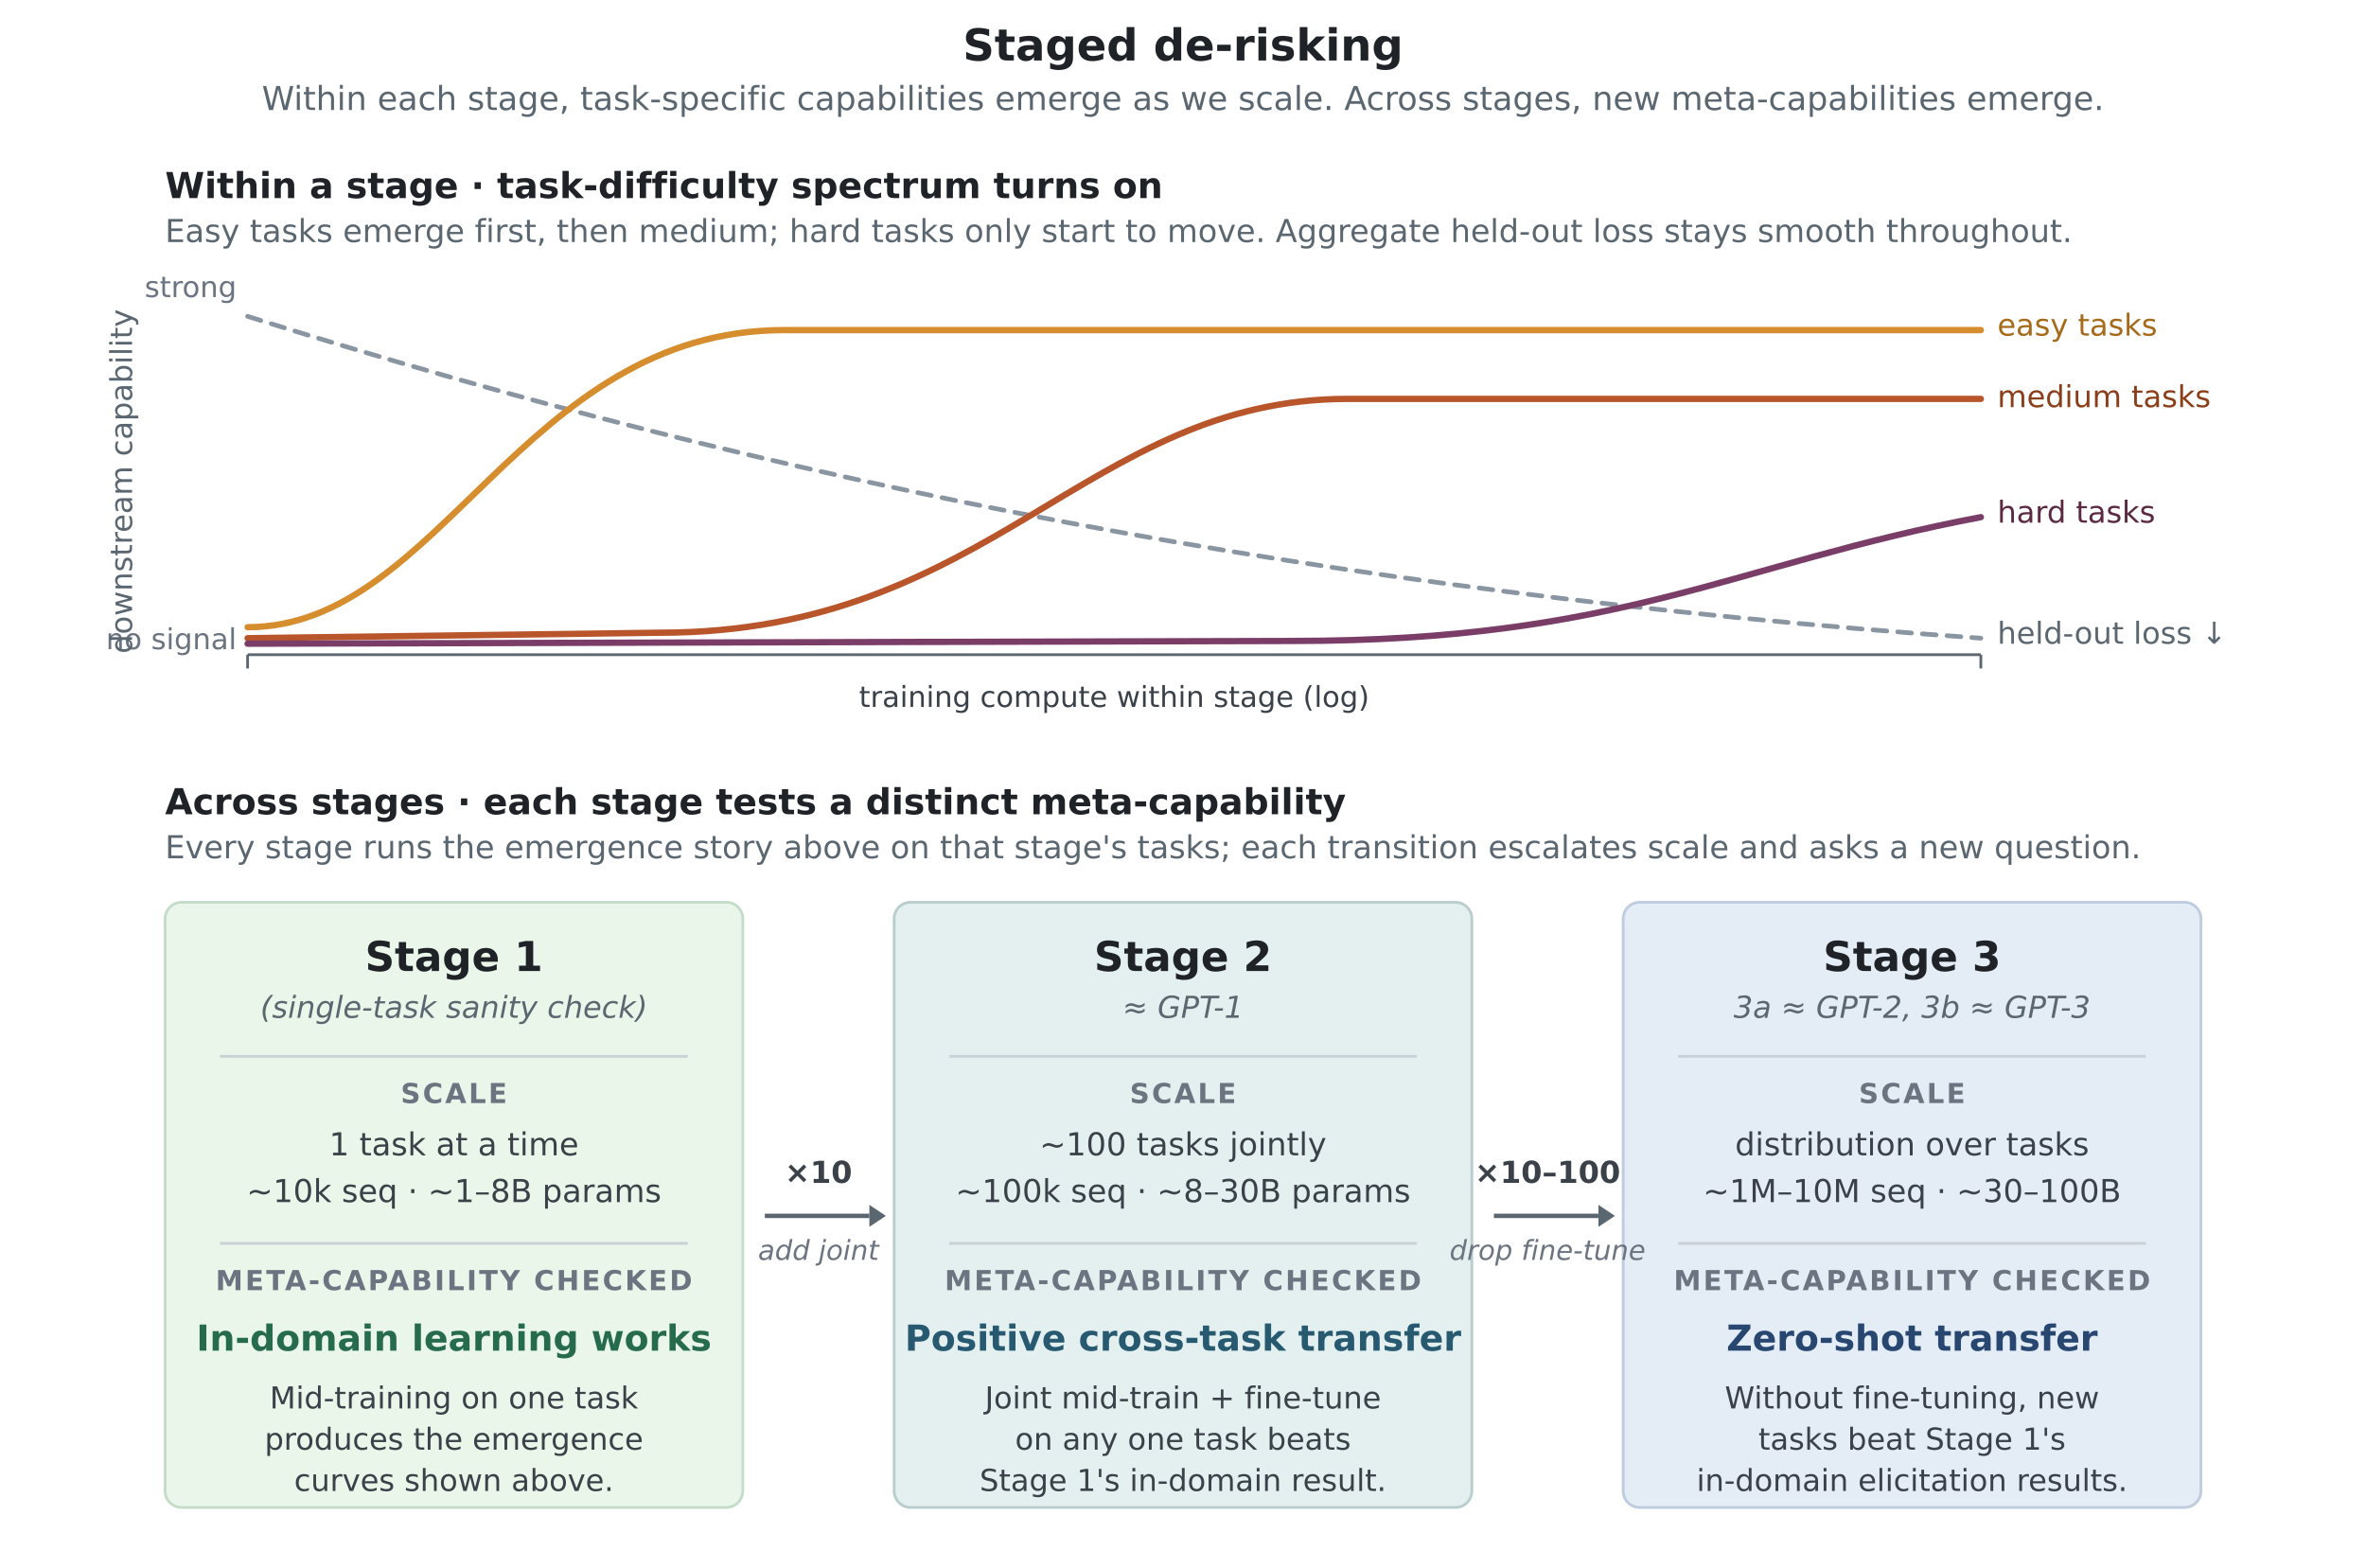
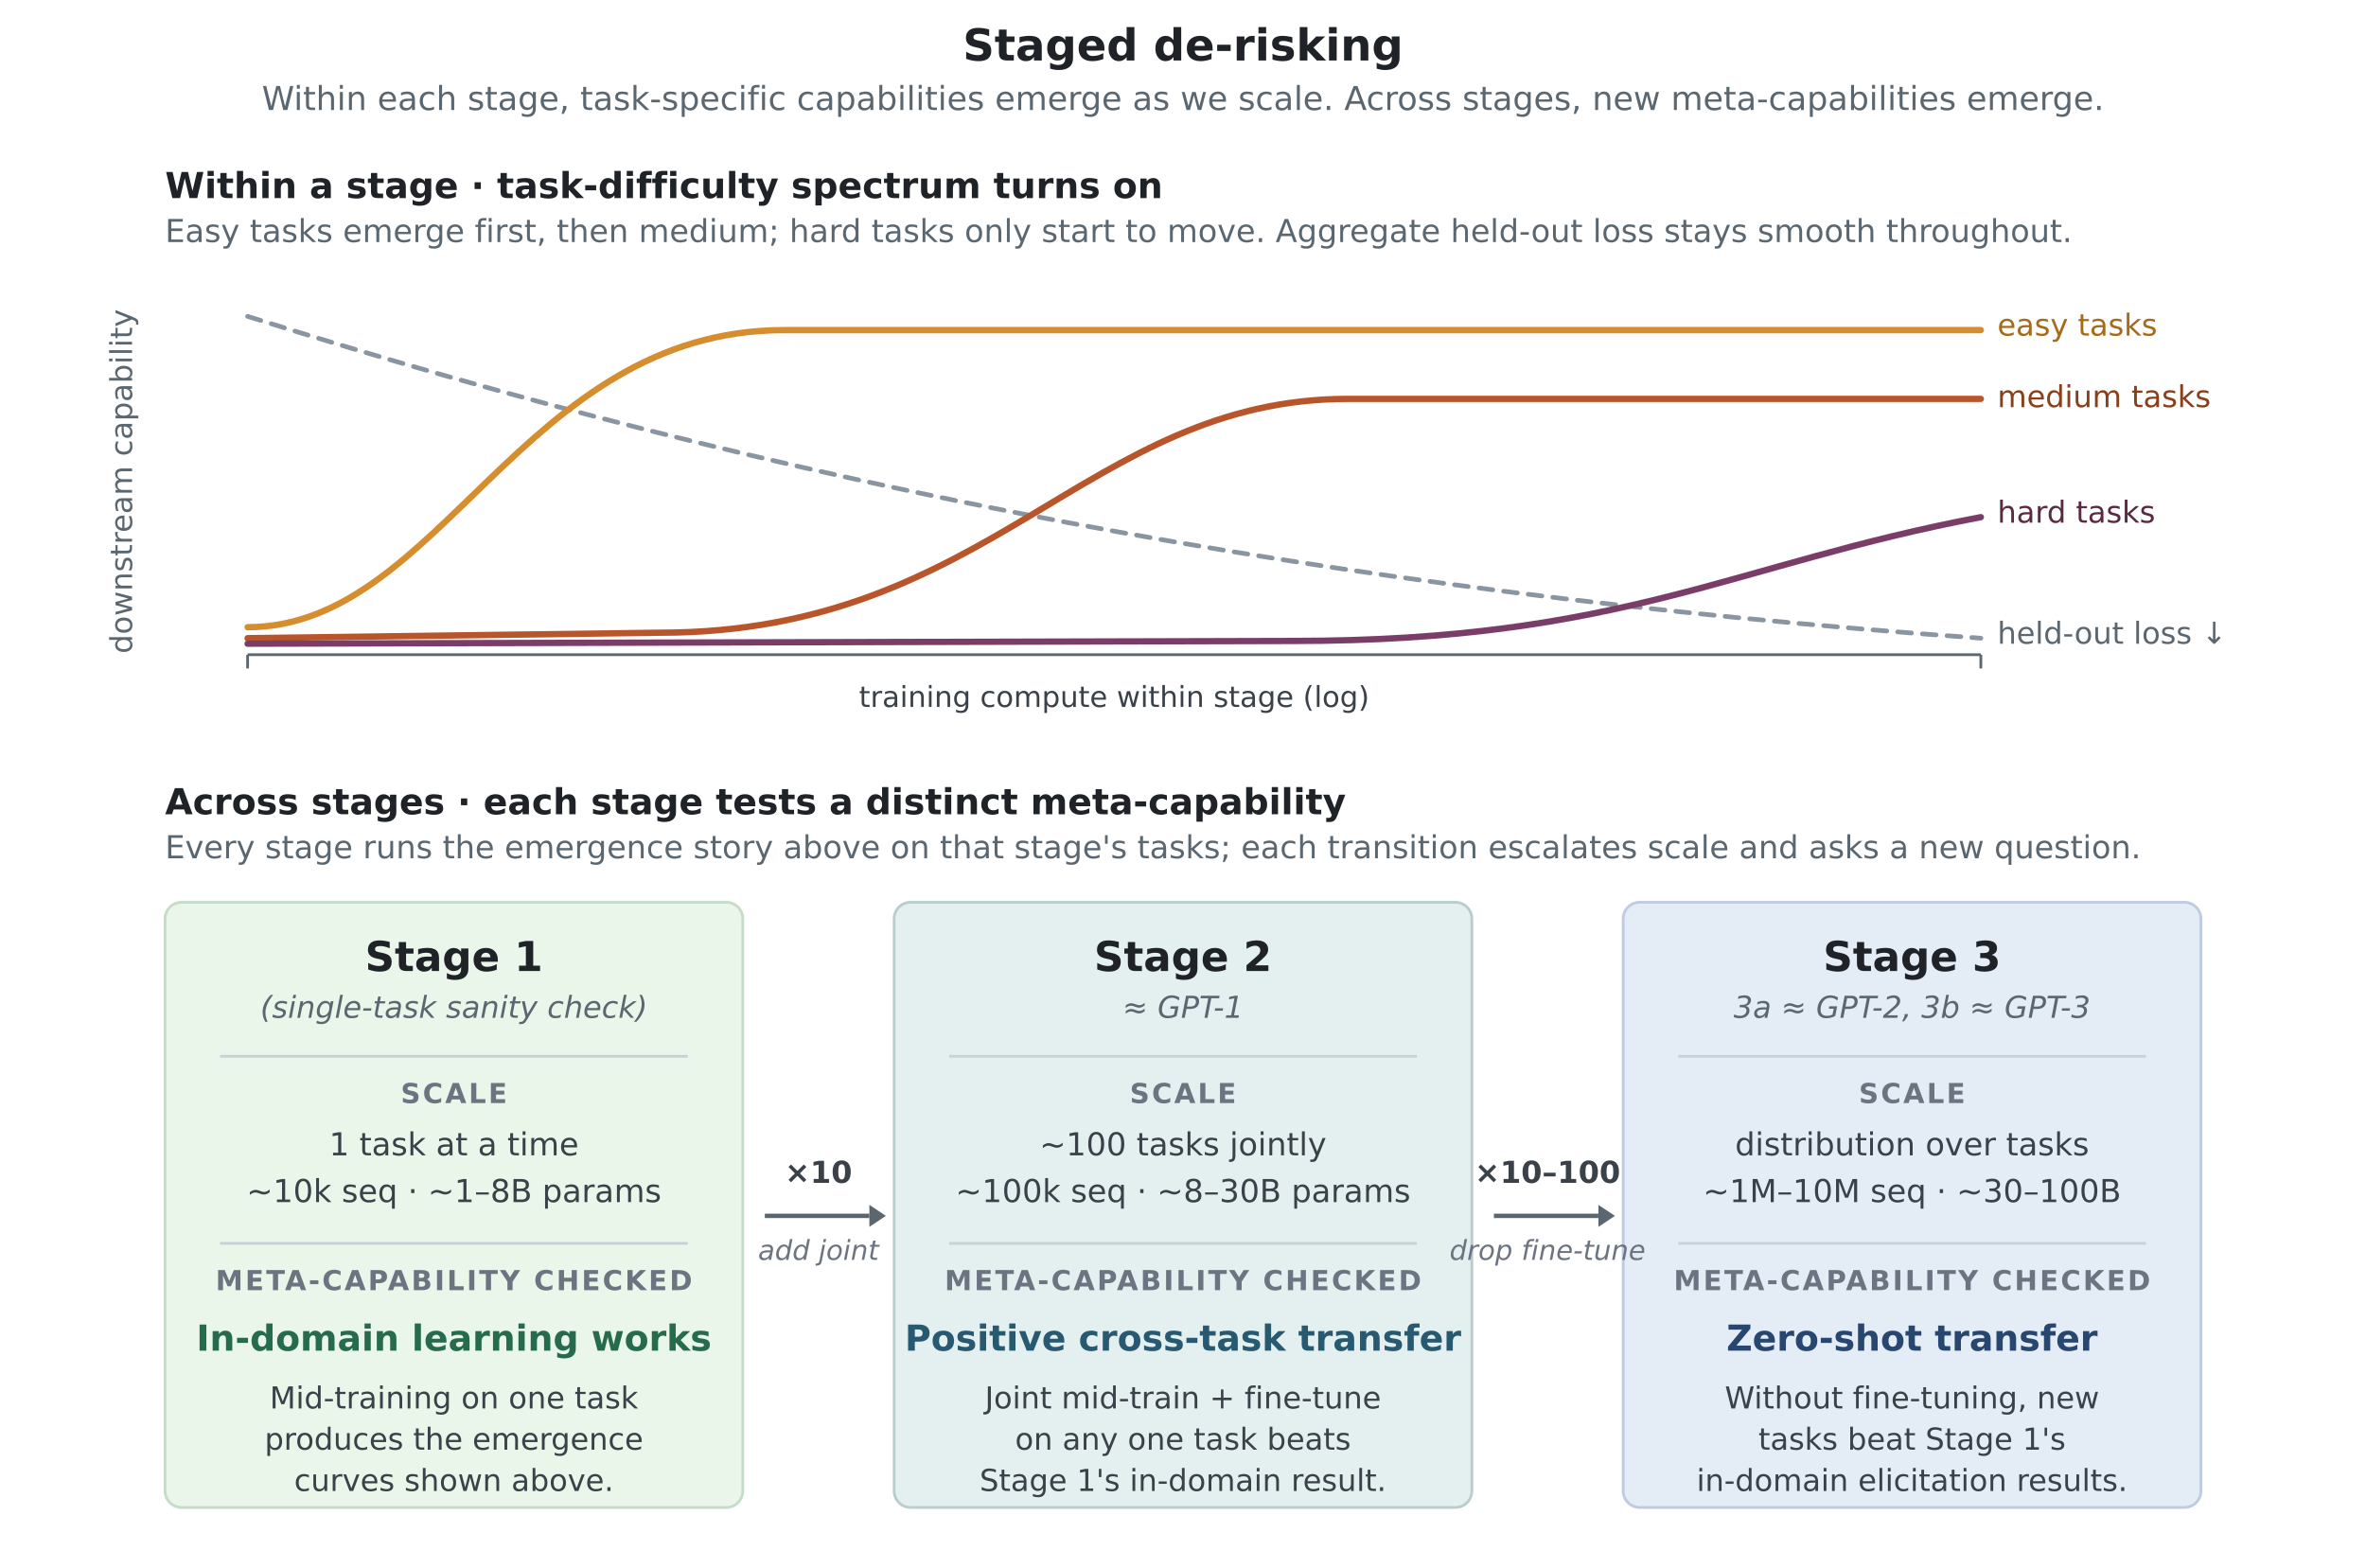
<svg xmlns="http://www.w3.org/2000/svg" viewBox="0 0 860 570" width="860" height="570" role="img" aria-label="Staged de-risking: two axes — task-difficulty emergence within a stage, and distinct meta-capabilities across stages">
  <style>
    .title    { font: 700 16px "DejaVu Sans","Liberation Sans","Helvetica Neue",Arial,sans-serif; fill:#1f2328; text-anchor:middle; }
    .subtitle { font: 400 12px "DejaVu Sans","Liberation Sans","Helvetica Neue",Arial,sans-serif; fill:#5b6770; text-anchor:middle; }
    .panelhdr { font: 700 13px "DejaVu Sans","Liberation Sans","Helvetica Neue",Arial,sans-serif; fill:#1f2328; text-anchor:start; }
    .panelsub { font: 400 11.5px "DejaVu Sans","Liberation Sans","Helvetica Neue",Arial,sans-serif; fill:#5b6770; text-anchor:start; }

    .axisline { stroke:#5b6770; stroke-width:1; fill:none; }
    .tick     { stroke:#5b6770; stroke-width:1; }
    .axislbl  { font: 400 10.5px "DejaVu Sans","Liberation Sans","Helvetica Neue",Arial,sans-serif; fill:#3a4148; text-anchor:middle; }
    .yend     { font: 400 10.5px "DejaVu Sans","Liberation Sans","Helvetica Neue",Arial,sans-serif; fill:#6b7480; text-anchor:end; }
    .yaxistitle { font: 400 11px "DejaVu Sans","Liberation Sans","Helvetica Neue",Arial,sans-serif; fill:#5b6770; text-anchor:middle; }

    .curvelbl { font: 400 11px "DejaVu Sans","Liberation Sans","Helvetica Neue",Arial,sans-serif; text-anchor:start; }
    .loss     { fill:none; stroke:#8a95a2; stroke-width:1.7; stroke-dasharray:5,4; stroke-linecap:round; }
    .easy     { fill:none; stroke:#d68d2e; stroke-width:2.3; stroke-linejoin:round; stroke-linecap:round; }
    .med      { fill:none; stroke:#b8552a; stroke-width:2.3; stroke-linejoin:round; stroke-linecap:round; }
    .hard     { fill:none; stroke:#7a3d68; stroke-width:2.3; stroke-linejoin:round; stroke-linecap:round; }
    .easyfill { fill:#a56a1a; }
    .medfill  { fill:#8a3f1a; }
    .hardfill { fill:#5b2942; }
    .lossfill { fill:#5b6770; }

    .stagebg1 { fill:#eaf6ea; stroke:#c4dcc8; stroke-width:1; }
    .stagebg2 { fill:#e4f0f0; stroke:#bacdcd; stroke-width:1; }
    .stagebg3 { fill:#e4ecf6; stroke:#bfcbdf; stroke-width:1; }
    .stagenum { font: 700 15px "DejaVu Sans","Liberation Sans","Helvetica Neue",Arial,sans-serif; fill:#1f2328; text-anchor:middle; }
    .stagetag { font: italic 400 11px "DejaVu Sans","Liberation Sans","Helvetica Neue",Arial,sans-serif; fill:#5b6770; text-anchor:middle; }
    .stagediv { stroke:#c9d0d6; stroke-width:1; }
    .sectlbl  { font: 700 10px "DejaVu Sans","Liberation Sans","Helvetica Neue",Arial,sans-serif; fill:#6b7480; text-anchor:middle; letter-spacing: 0.08em; }
    .scale    { font: 400 11.5px "DejaVu Sans","Liberation Sans","Helvetica Neue",Arial,sans-serif; fill:#3a4148; text-anchor:middle; }
    .metacap1 { font: 700 13px "DejaVu Sans","Liberation Sans","Helvetica Neue",Arial,sans-serif; fill:#276b4d; text-anchor:middle; }
    .metacap2 { font: 700 13px "DejaVu Sans","Liberation Sans","Helvetica Neue",Arial,sans-serif; fill:#275970; text-anchor:middle; }
    .metacap3 { font: 700 13px "DejaVu Sans","Liberation Sans","Helvetica Neue",Arial,sans-serif; fill:#274670; text-anchor:middle; }
    .metadesc { font: 400 11px "DejaVu Sans","Liberation Sans","Helvetica Neue",Arial,sans-serif; fill:#3a4148; text-anchor:middle; }

    .arrow     { fill:none; stroke:#5b6770; stroke-width:1.6; }
    .arrowhead { fill:#5b6770; stroke:none; }
    .arrowlbl  { font: 700 11px "DejaVu Sans","Liberation Sans","Helvetica Neue",Arial,sans-serif; fill:#3a4148; text-anchor:middle; }
    .arrowsub  { font: italic 400 10px "DejaVu Sans","Liberation Sans","Helvetica Neue",Arial,sans-serif; fill:#6b7480; text-anchor:middle; }
  </style>
  <text class="title" x="430" y="22">Staged de-risking</text>
  <text class="subtitle" x="430" y="40">Within each stage, task-specific capabilities emerge as we scale. Across stages, new meta-capabilities emerge.</text>
  <text class="panelhdr" x="60" y="72">Within a stage · task-difficulty spectrum turns on</text>
  <text class="panelsub" x="60" y="88">Easy tasks emerge first, then medium; hard tasks only start to move. Aggregate held-out loss stays smooth throughout.</text>
-   <text class="yend" x="86" y="108">strong</text>
-   <text class="yend" x="86" y="236">no signal</text>
  <text class="yaxistitle" transform="translate(48,175) rotate(-90)" x="0" y="0">downstream capability</text>
  <path class="loss" d="M 90,115 C 280,175 480,215 720,232" />
  <path class="easy" d="M 90,228 C 160,228 190,120 285,120 L 720,120" />
  <path class="med" d="M 90,232 L 240,230 C 360,230 395,145 490,145 L 720,145" />
  <path class="hard" d="M 90,234 L 470,233 C 590,233 630,205 720,188" />
  <text class="curvelbl easyfill" x="726" y="122">easy tasks</text>
  <text class="curvelbl medfill" x="726" y="148">medium tasks</text>
  <text class="curvelbl hardfill" x="726" y="190">hard tasks</text>
  <text class="curvelbl lossfill" x="726" y="234">held-out loss ↓</text>
  <line class="axisline" x1="90" y1="238" x2="720" y2="238" />
  <line class="tick" x1="90" y1="238" x2="90" y2="243" />
  <line class="tick" x1="720" y1="238" x2="720" y2="243" />
  <text class="axislbl" x="405" y="257">training compute within stage (log)</text>
  <text class="panelhdr" x="60" y="296">Across stages · each stage tests a distinct meta-capability</text>
  <text class="panelsub" x="60" y="312">Every stage runs the emergence story above on that stage's tasks; each transition escalates scale and asks a new question.</text>
  <rect class="stagebg1" x="60" y="328" width="210" height="220" rx="6" />
  <rect class="stagebg2" x="325" y="328" width="210" height="220" rx="6" />
  <rect class="stagebg3" x="590" y="328" width="210" height="220" rx="6" />
  <text class="stagenum" x="165" y="353">Stage 1</text>
  <text class="stagetag" x="165" y="370">(single-task sanity check)</text>
  <line class="stagediv" x1="80" y1="384" x2="250" y2="384" />
  <text class="sectlbl" x="165" y="401">SCALE</text>
  <text class="scale" x="165" y="420">1 task at a time</text>
  <text class="scale" x="165" y="437">~10k seq · ~1–8B params</text>
  <line class="stagediv" x1="80" y1="452" x2="250" y2="452" />
  <text class="sectlbl" x="165" y="469">META-CAPABILITY CHECKED</text>
  <text class="metacap1" x="165" y="491">In-domain learning works</text>
  <text class="metadesc" x="165" y="512">Mid-training on one task</text>
  <text class="metadesc" x="165" y="527">produces the emergence</text>
  <text class="metadesc" x="165" y="542">curves shown above.</text>
  <text class="stagenum" x="430" y="353">Stage 2</text>
  <text class="stagetag" x="430" y="370">≈ GPT-1</text>
  <line class="stagediv" x1="345" y1="384" x2="515" y2="384" />
  <text class="sectlbl" x="430" y="401">SCALE</text>
  <text class="scale" x="430" y="420">~100 tasks jointly</text>
  <text class="scale" x="430" y="437">~100k seq · ~8–30B params</text>
  <line class="stagediv" x1="345" y1="452" x2="515" y2="452" />
  <text class="sectlbl" x="430" y="469">META-CAPABILITY CHECKED</text>
  <text class="metacap2" x="430" y="491">Positive cross-task transfer</text>
  <text class="metadesc" x="430" y="512">Joint mid-train + fine-tune</text>
  <text class="metadesc" x="430" y="527">on any one task beats</text>
  <text class="metadesc" x="430" y="542">Stage 1's in-domain result.</text>
  <text class="stagenum" x="695" y="353">Stage 3</text>
  <text class="stagetag" x="695" y="370">3a ≈ GPT-2, 3b ≈ GPT-3</text>
  <line class="stagediv" x1="610" y1="384" x2="780" y2="384" />
  <text class="sectlbl" x="695" y="401">SCALE</text>
  <text class="scale" x="695" y="420">distribution over tasks</text>
  <text class="scale" x="695" y="437">~1M–10M seq · ~30–100B</text>
  <line class="stagediv" x1="610" y1="452" x2="780" y2="452" />
  <text class="sectlbl" x="695" y="469">META-CAPABILITY CHECKED</text>
  <text class="metacap3" x="695" y="491">Zero-shot transfer</text>
  <text class="metadesc" x="695" y="512">Without fine-tuning, new</text>
  <text class="metadesc" x="695" y="527">tasks beat Stage 1's</text>
  <text class="metadesc" x="695" y="542">in-domain elicitation results.</text>
  <text class="arrowlbl" x="297.5" y="430">×10</text>
  <line class="arrow" x1="278" y1="442" x2="316" y2="442" />
  <polygon class="arrowhead" points="316,438 322,442 316,446" />
  <text class="arrowsub" x="297.5" y="458">add joint</text>
  <text class="arrowlbl" x="562.5" y="430">×10–100</text>
  <line class="arrow" x1="543" y1="442" x2="581" y2="442" />
  <polygon class="arrowhead" points="581,438 587,442 581,446" />
  <text class="arrowsub" x="562.5" y="458">drop fine-tune</text>
</svg>
